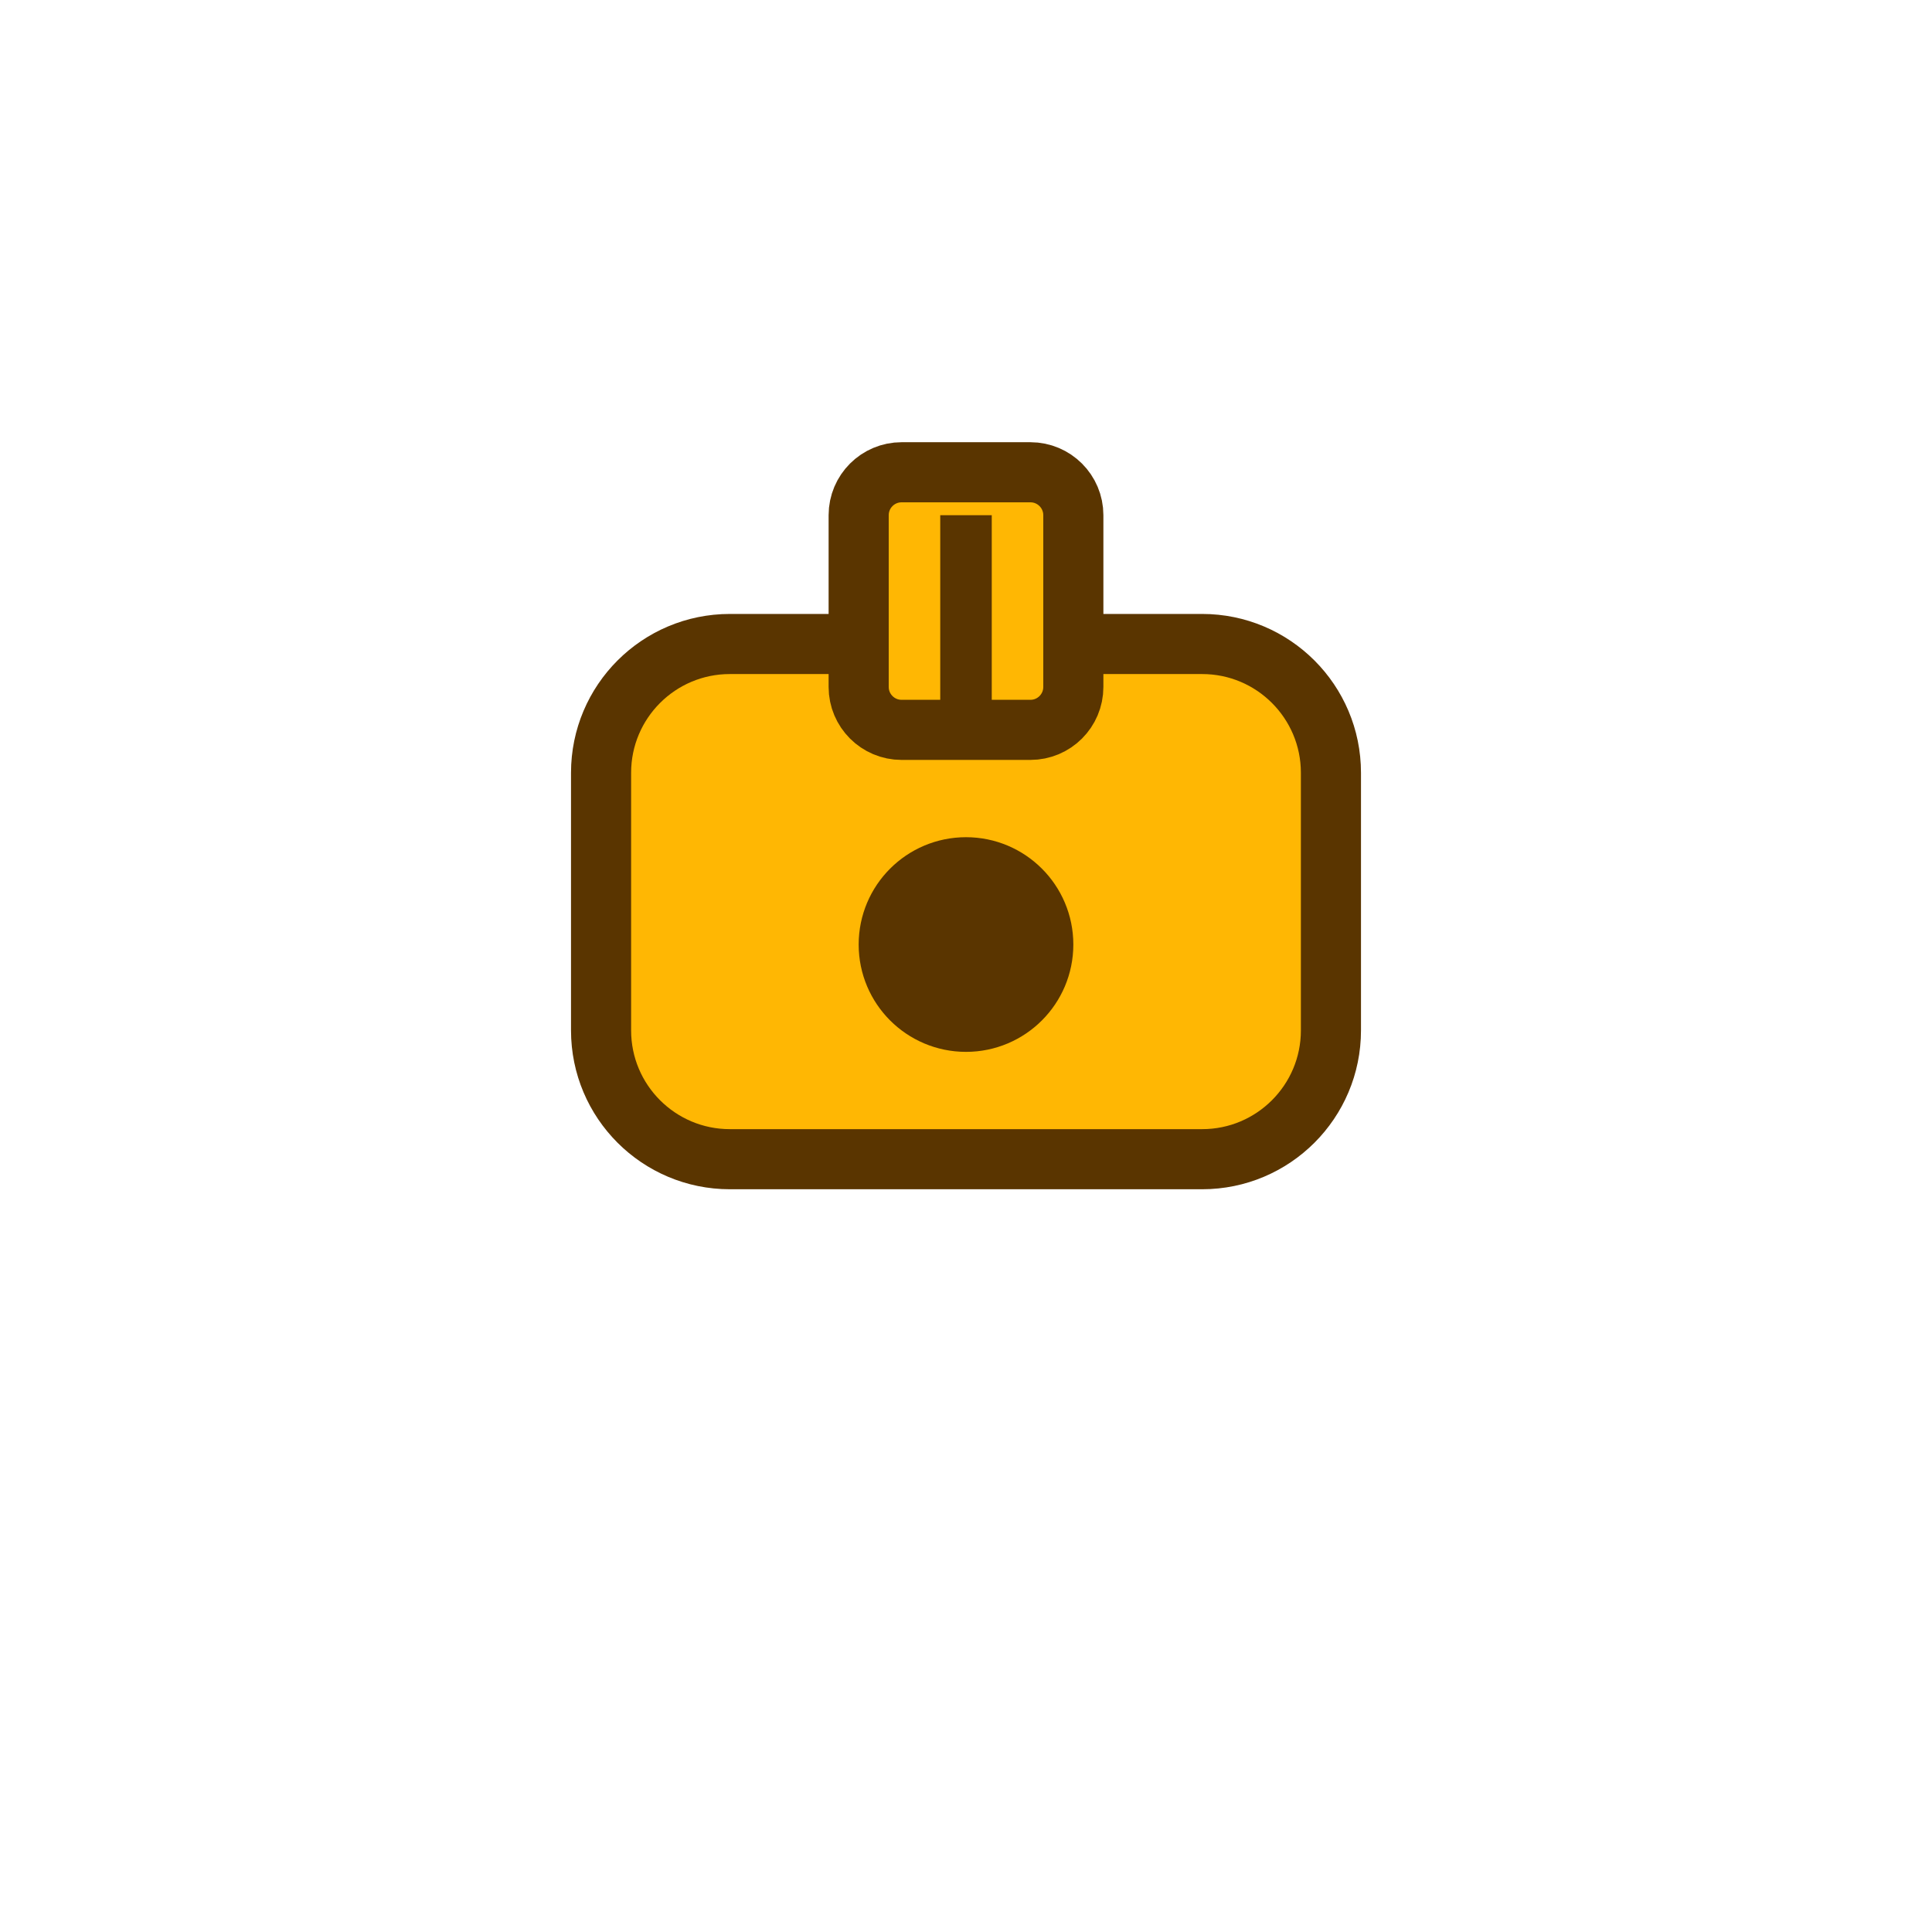
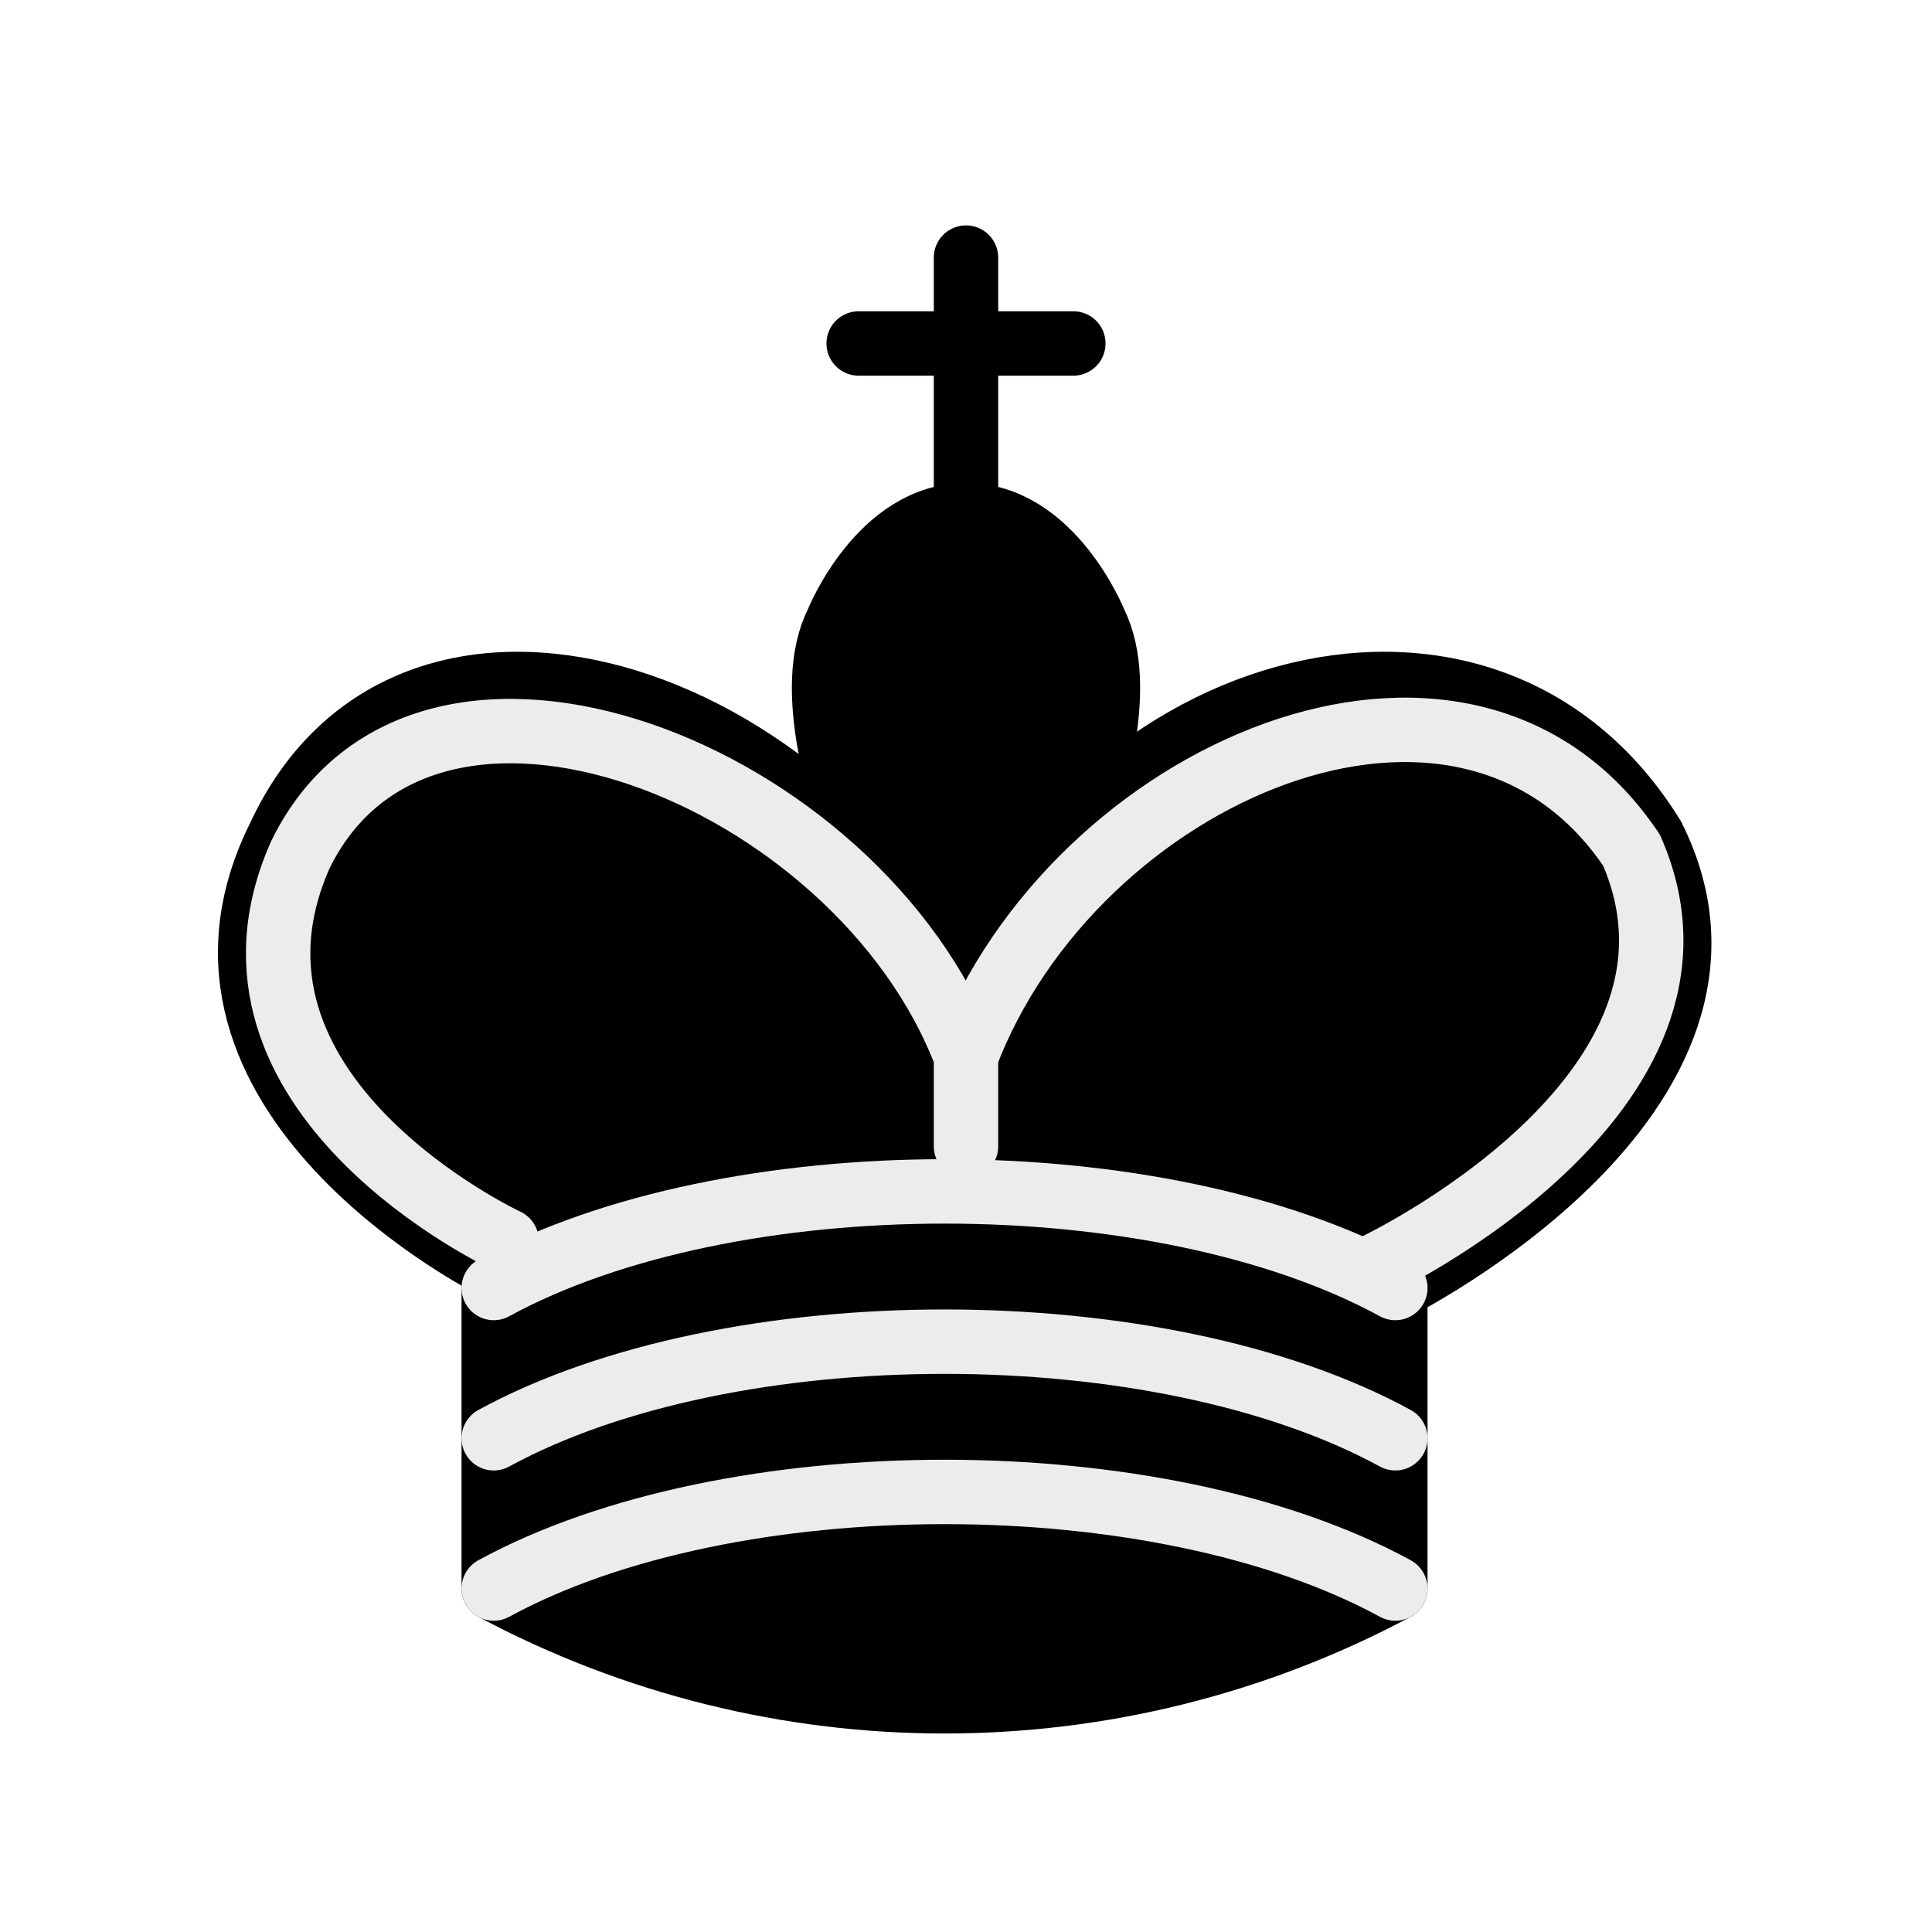
- <svg xmlns="http://www.w3.org/2000/svg" viewBox="0 0 45 45">
-   <g stroke="#5a3500" stroke-width="1.4" fill="#ffb703">
-     <rect x="14" y="15" width="17" height="12" rx="3" />
-     <rect x="20" y="11" width="5" height="6" rx="1" fill="#ffb703" />
-     <line x1="22.5" y1="12" x2="22.5" y2="17" stroke="#5a3500" stroke-width="1.2" />
-     <circle cx="22.5" cy="22" r="1.8" fill="#5a3500" />
+ <svg xmlns="http://www.w3.org/2000/svg" style="color-scheme:light only" viewBox="0 0 45 45">
+   <g fill="none" fill-rule="evenodd" stroke="#000" stroke-linecap="round" stroke-linejoin="round" stroke-width="1.5">
+     <path stroke-linejoin="miter" d="M22.5 11.6V6" />
+     <path fill="#000" stroke-linecap="butt" stroke-linejoin="miter" d="M22.5 25s4.5-7.5 3-10.5c0 0-1-2.5-3-2.5s-3 2.5-3 2.5c-1.5 3 3 10.5 3 10.5" />
+     <path fill="#000" d="M11.5 37a22.3 22.3 0 0 0 21 0v-7s9-4.5 6-10.5c-4-6.5-13.5-3.5-16 4V27v-3.5c-3.5-7.5-13-10.5-16-4-3 6 5 10 5 10z" />
+     <path stroke-linejoin="miter" d="M20 8h5" />
+     <path stroke="#ececec" d="M32 29.5s8.5-4 6-9.7C34.1 14 25 18 22.5 24.6v2.1-2.1C20 18 9.9 14 7 19.9c-2.5 5.6 4.8 9 4.8 9" />
+     <path stroke="#ececec" d="M11.5 30c5.5-3 15.5-3 21 0m-21 3.5c5.5-3 15.5-3 21 0m-21 3.5c5.5-3 15.5-3 21 0" />
  </g>
</svg>
